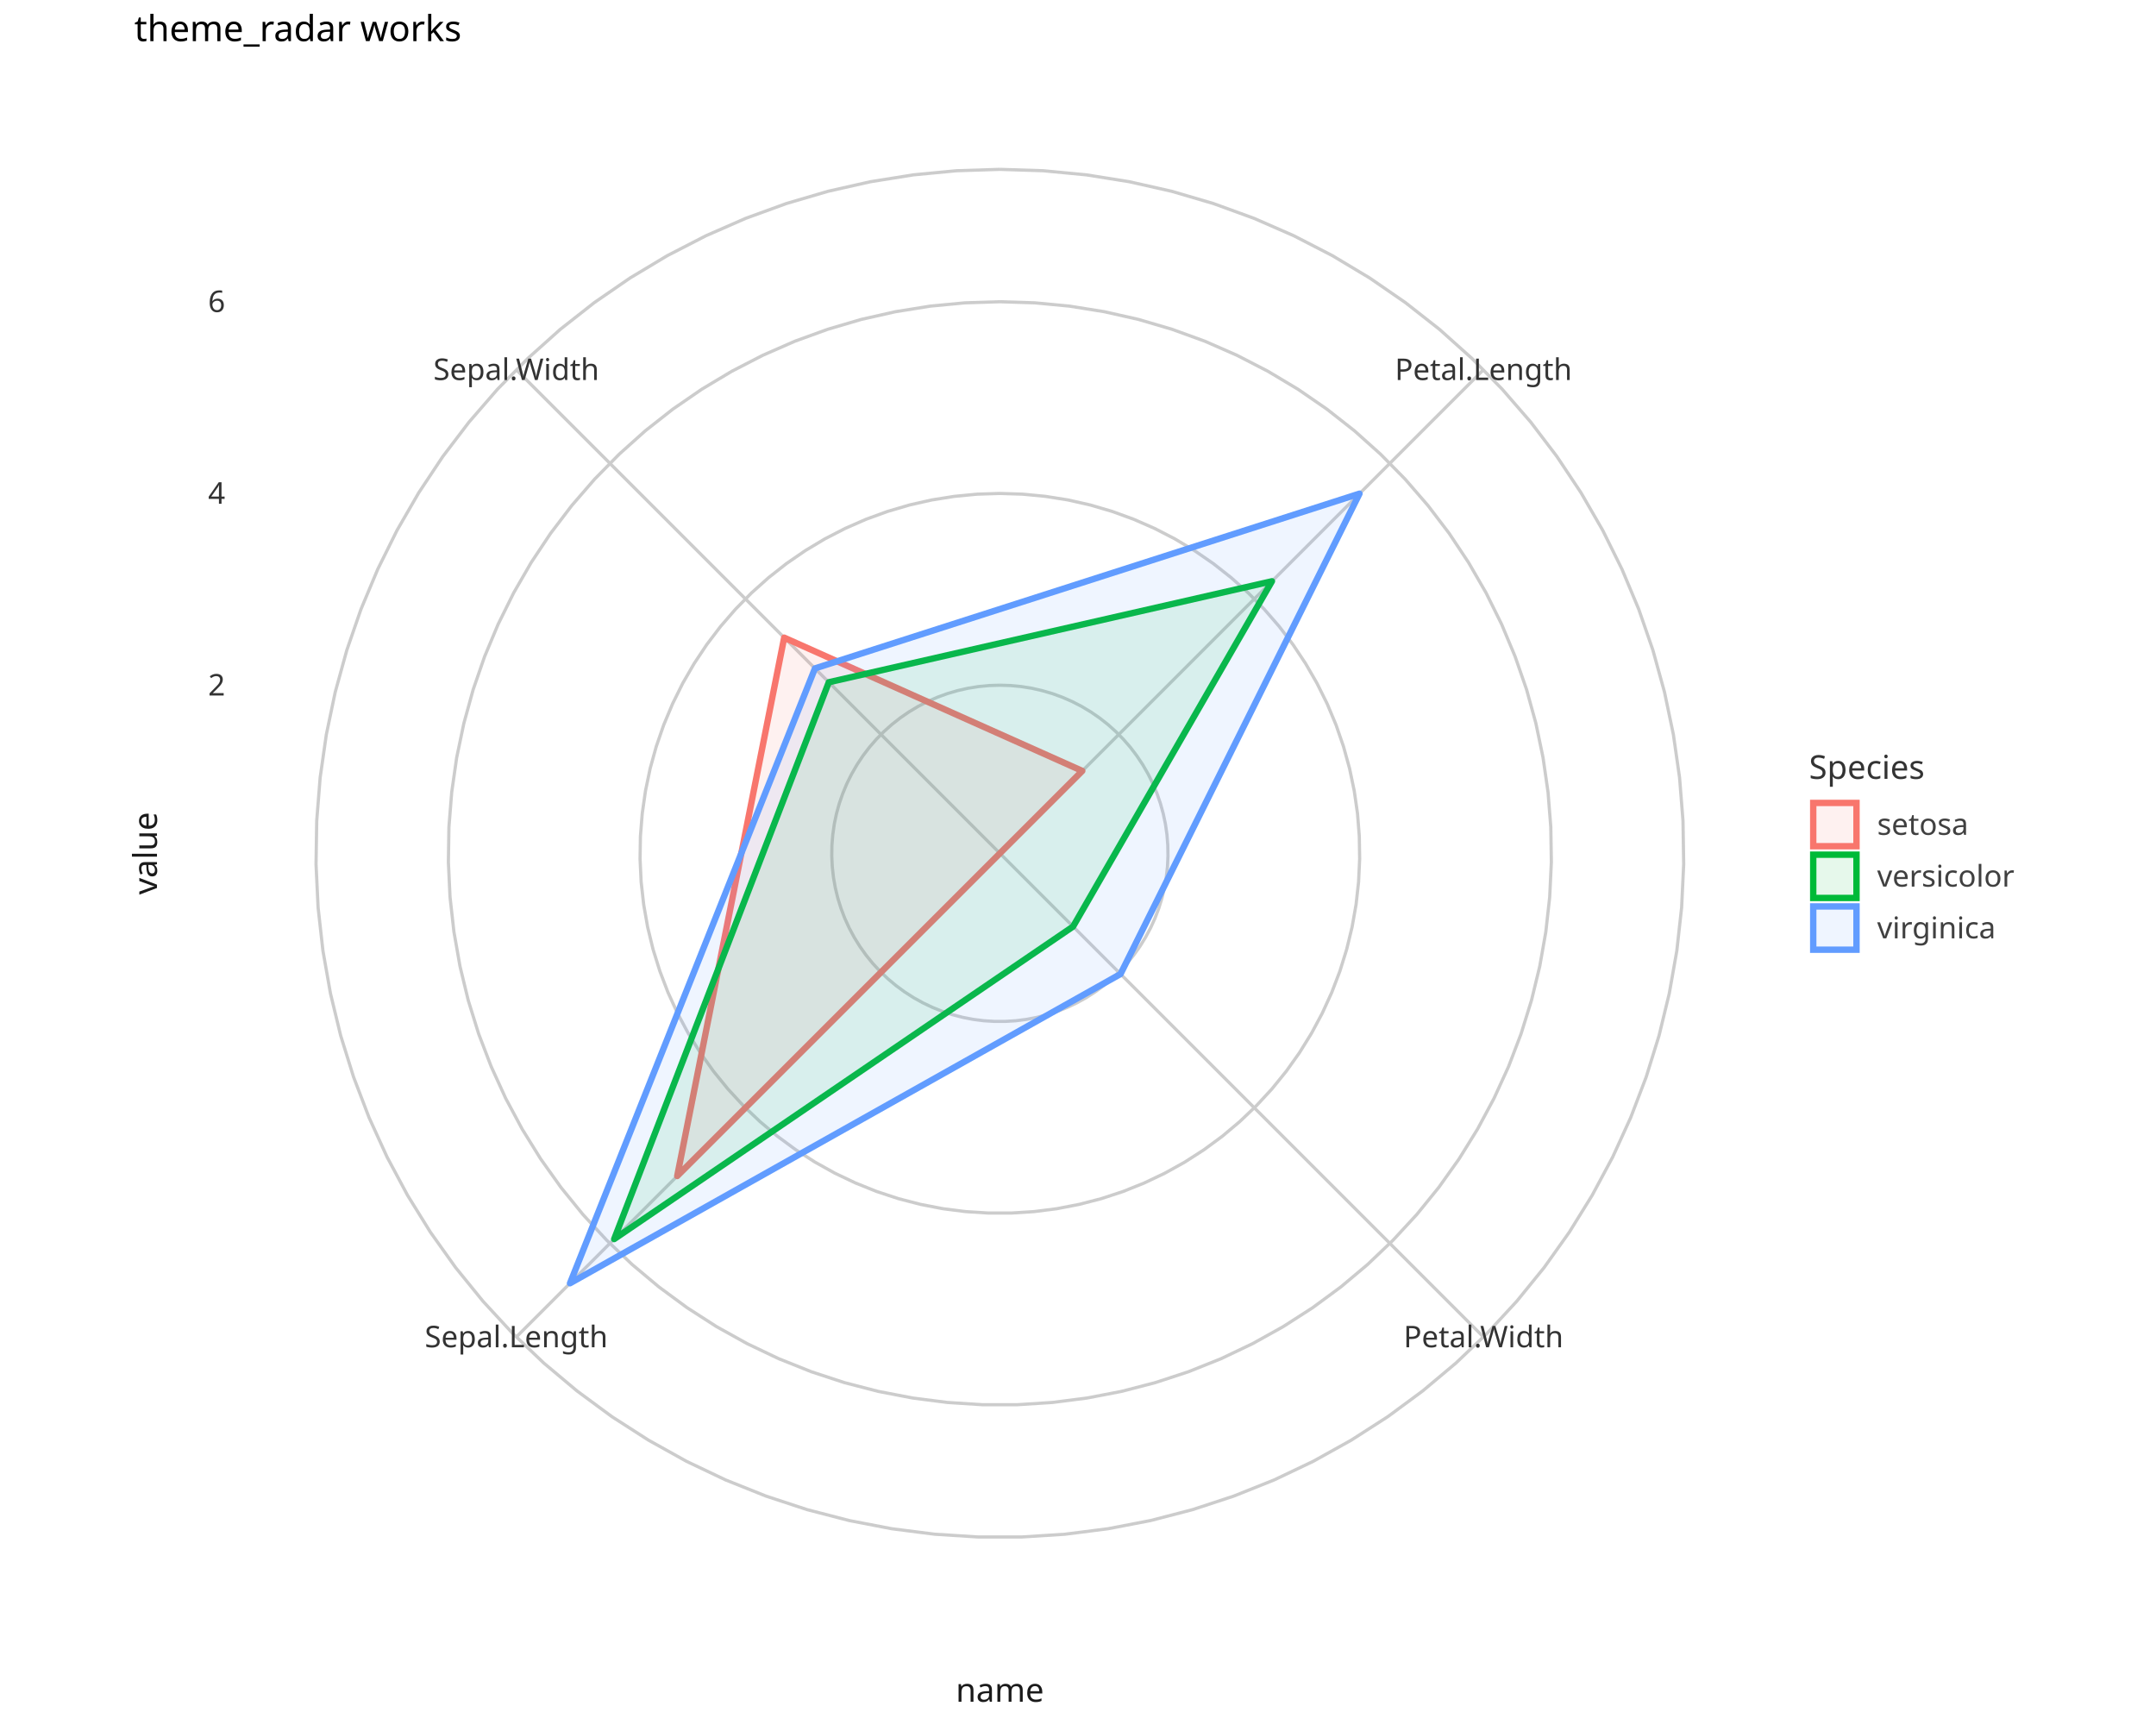
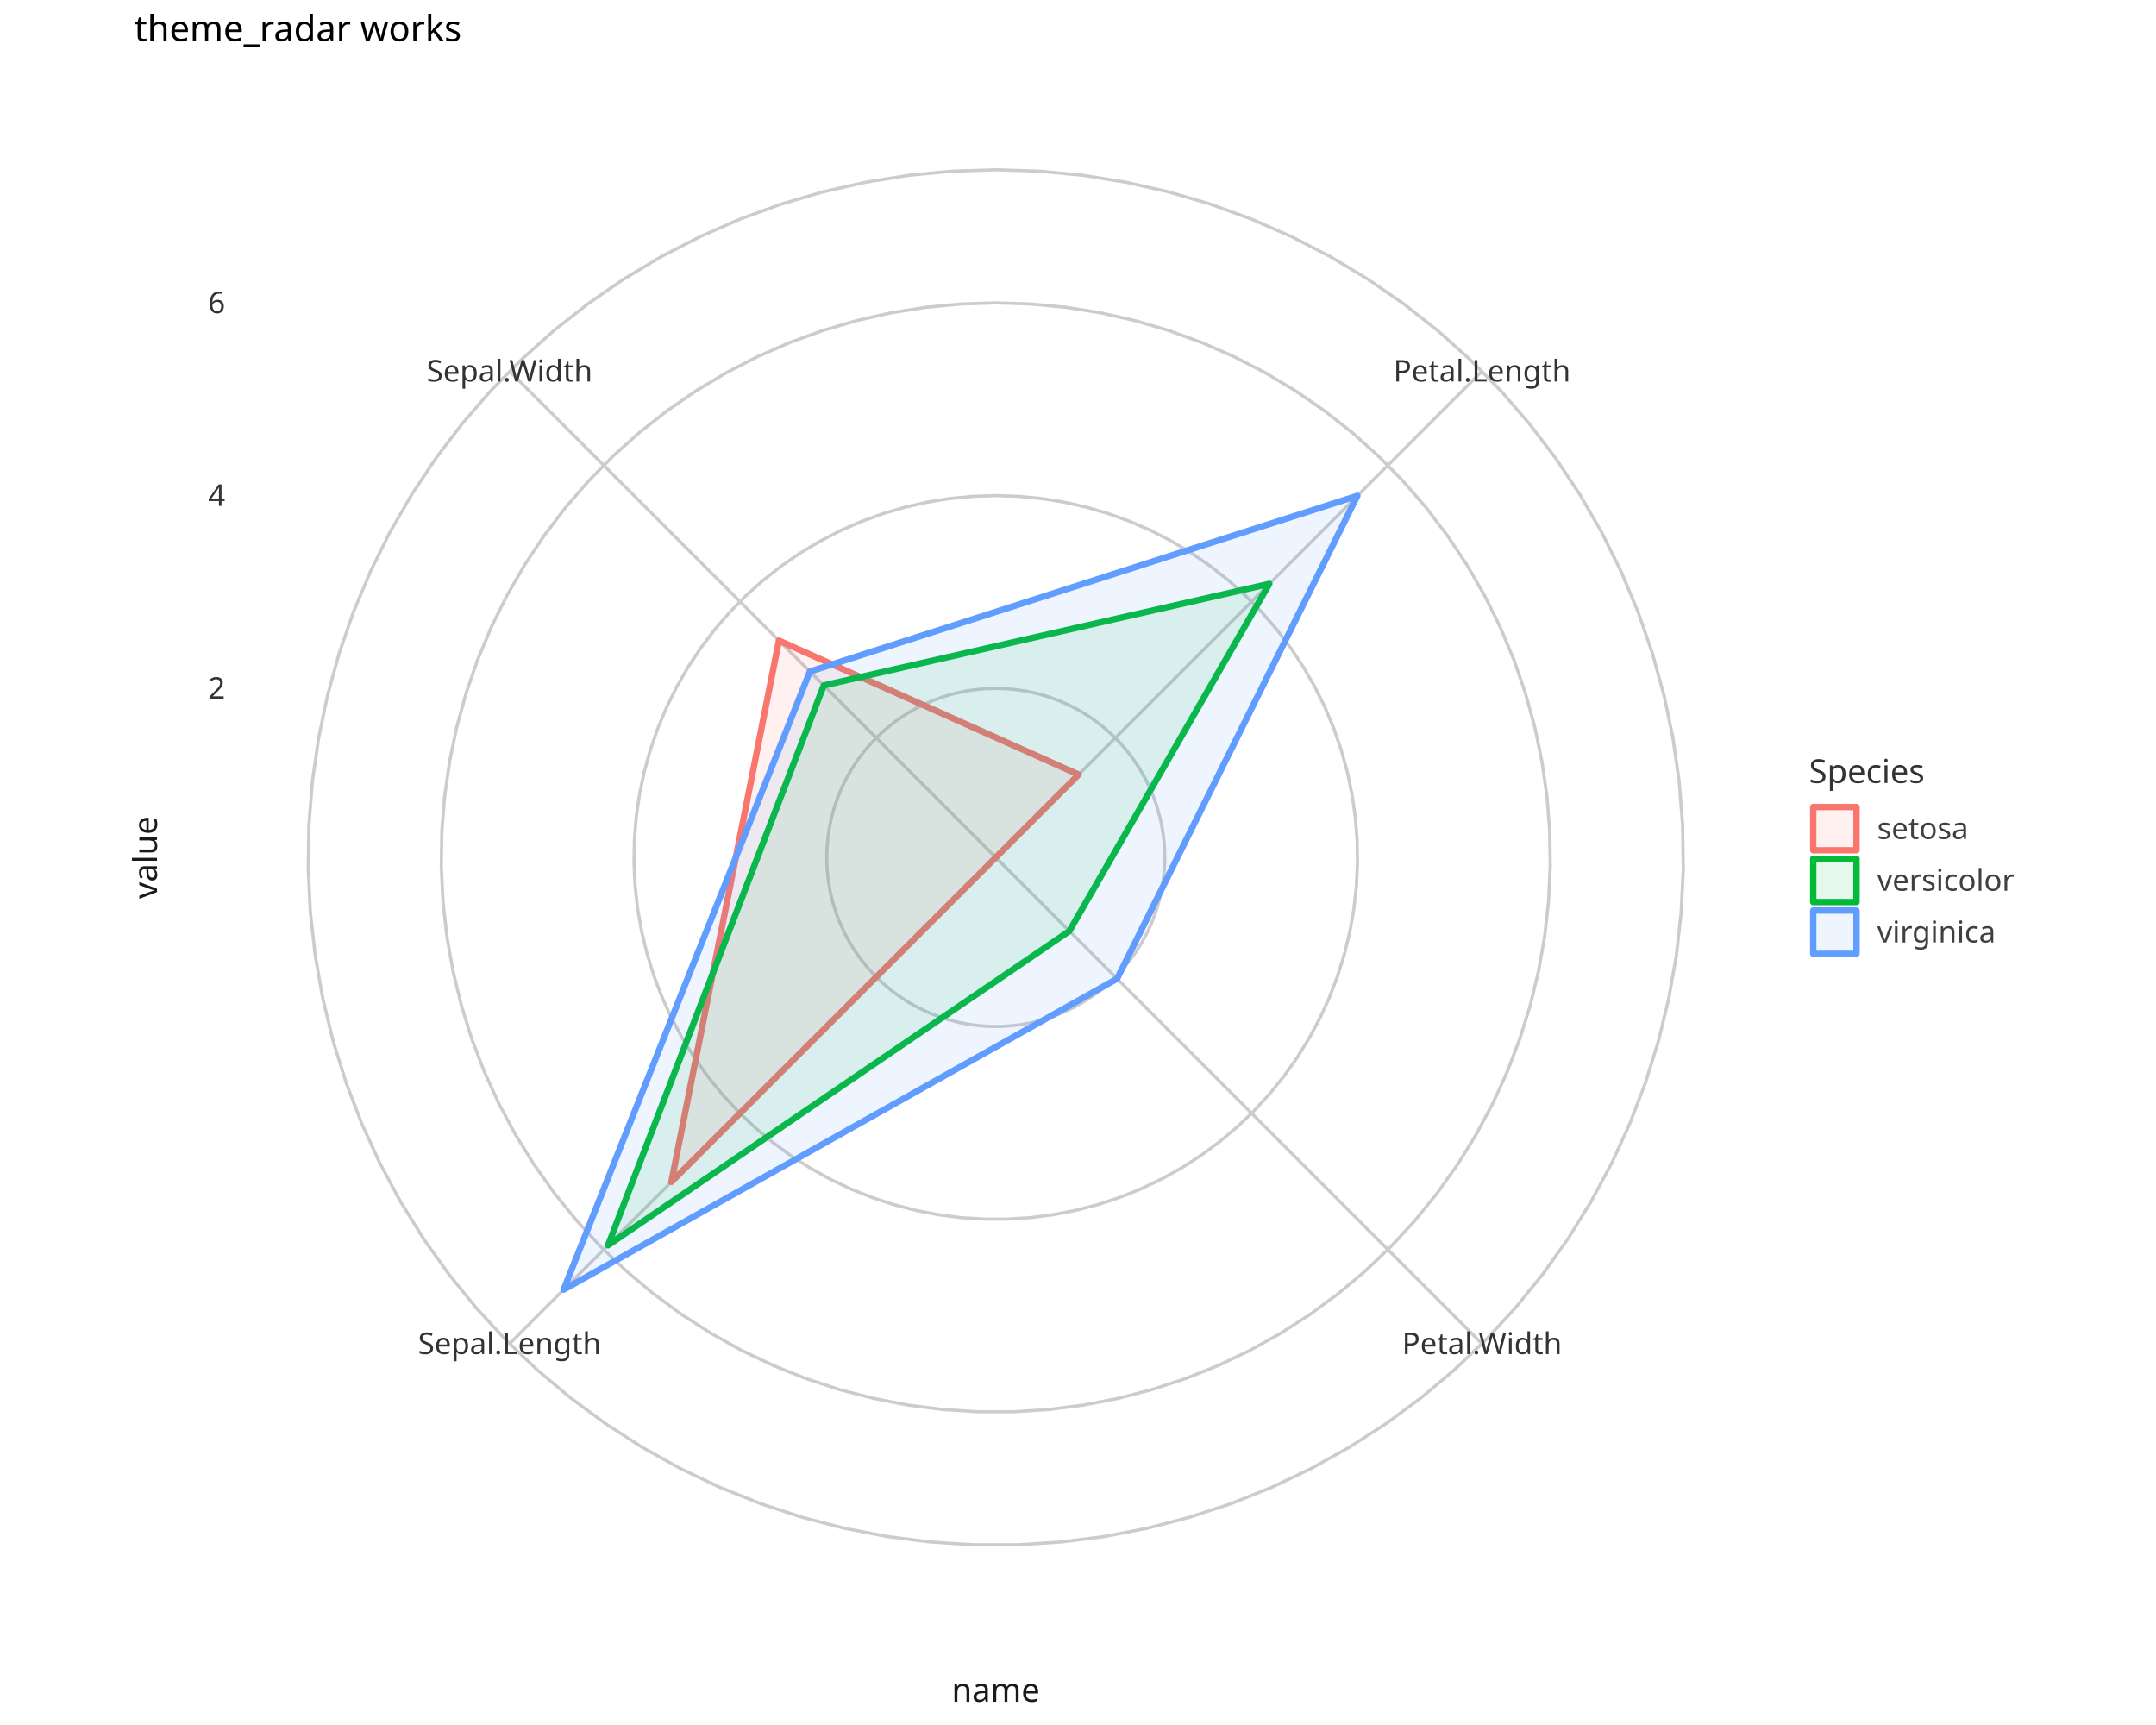
<svg xmlns="http://www.w3.org/2000/svg" class="svglite" data-engine-version="2.0" width="720.00pt" height="576.00pt" viewBox="0 0 720.00 576.00">
  <defs>
    <style type="text/css">
    .svglite line, .svglite polyline, .svglite polygon, .svglite path, .svglite rect, .svglite circle {
      fill: none;
      stroke: #000000;
      stroke-linecap: round;
      stroke-linejoin: round;
      stroke-miterlimit: 10.00;
    }
  </style>
  </defs>
  <rect width="100%" height="100%" style="stroke: none; fill: #FFFFFF;" />
  <defs>
    <clipPath id="cpMC4wMHw3MjAuMDB8MC4wMHw1NzYuMDA=">
      <rect x="0.00" y="0.00" width="720.00" height="576.00" />
    </clipPath>
  </defs>
  <g clip-path="url(#cpMC4wMHw3MjAuMDB8MC4wMHw1NzYuMDA=)">
</g>
  <defs>
    <clipPath id="cpMzkuMzd8NjgwLjYzfDAuMDB8NTc2LjAw">
      <rect x="39.37" y="0.00" width="641.27" height="576.00" />
    </clipPath>
  </defs>
  <g clip-path="url(#cpMzkuMzd8NjgwLjYzfDAuMDB8NTc2LjAw)">
    <rect x="39.37" y="0.00" width="641.27" height="576.00" style="stroke-width: 1.07; stroke: #FFFFFF; fill: #FFFFFF;" />
  </g>
  <g clip-path="url(#cpMC4wMHw3MjAuMDB8MC4wMHw1NzYuMDA=)">
</g>
  <defs>
-     <clipPath id="cpODAuMTR8NTg3LjY4fDMxLjE3fDUzOC43Mg==">
-       <rect x="80.14" y="31.17" width="507.54" height="507.54" />
+     <clipPath id="cpNzcuNDB8NTg3LjY4fDMxLjE3fDU0MS40Ng==">
+       <rect x="77.40" y="31.17" width="510.28" height="510.28" />
    </clipPath>
  </defs>
-   <g clip-path="url(#cpODAuMTR8NTg3LjY4fDMxLjE3fDUzOC43Mg==)">
-     <rect x="80.14" y="31.17" width="507.54" height="507.54" style="stroke-width: 1.07; stroke: none; fill: #FFFFFF;" />
-     <polyline points="333.91,284.94 495.41,123.45 " style="stroke-width: 1.07; stroke: #CCCCCC; stroke-linecap: butt;" />
-     <polyline points="333.91,284.94 495.41,446.44 " style="stroke-width: 1.07; stroke: #CCCCCC; stroke-linecap: butt;" />
-     <polyline points="333.91,284.94 172.41,446.44 " style="stroke-width: 1.07; stroke: #CCCCCC; stroke-linecap: butt;" />
-     <polyline points="333.91,284.94 172.41,123.45 " style="stroke-width: 1.07; stroke: #CCCCCC; stroke-linecap: butt;" />
-     <polyline points="333.91,228.80 337.47,228.91 341.02,229.25 344.53,229.81 348.01,230.60 351.43,231.60 354.78,232.82 358.04,234.25 361.21,235.88 364.26,237.71 367.20,239.73 370.00,241.93 372.65,244.31 375.15,246.85 377.49,249.54 379.64,252.38 381.62,255.34 383.40,258.43 384.98,261.62 386.36,264.91 387.52,268.27 388.47,271.71 389.20,275.19 389.71,278.72 389.99,282.27 390.05,285.83 389.88,289.39 389.48,292.93 388.87,296.44 388.03,299.91 386.97,303.31 385.70,306.64 384.22,309.88 382.53,313.02 380.66,316.05 378.59,318.95 376.34,321.71 373.92,324.33 371.35,326.79 368.62,329.08 365.75,331.19 362.75,333.12 359.64,334.85 356.42,336.38 353.11,337.71 349.73,338.82 346.28,339.71 342.78,340.39 339.25,340.84 335.69,341.06 332.13,341.06 328.57,340.84 325.04,340.39 321.54,339.71 318.09,338.82 314.70,337.71 311.40,336.38 308.18,334.85 305.07,333.12 302.07,331.19 299.20,329.08 296.47,326.79 293.89,324.33 291.47,321.71 289.23,318.95 287.16,316.05 285.28,313.02 283.60,309.88 282.12,306.64 280.85,303.31 279.79,299.91 278.95,296.44 278.33,292.93 277.94,289.39 277.77,285.83 277.82,282.27 278.11,278.72 278.61,275.19 279.34,271.71 280.29,268.27 281.46,264.91 282.83,261.62 284.42,258.43 286.20,255.34 288.17,252.38 290.33,249.54 292.66,246.85 295.16,244.31 297.82,241.93 300.62,239.73 303.55,237.71 306.61,235.88 309.78,234.25 313.04,232.82 316.39,231.60 319.81,230.60 323.28,229.81 326.80,229.25 330.35,228.91 333.91,228.80 " style="stroke-width: 1.07; stroke: #CCCCCC; stroke-linecap: butt;" />
-     <polyline points="333.91,164.77 341.53,165.01 349.12,165.74 356.65,166.94 364.09,168.62 371.41,170.77 378.57,173.38 385.56,176.44 392.33,179.93 398.88,183.85 405.16,188.17 411.15,192.89 416.84,197.97 422.18,203.41 427.18,209.17 431.80,215.24 436.02,221.59 439.83,228.19 443.22,235.02 446.17,242.06 448.66,249.26 450.69,256.61 452.25,264.08 453.34,271.62 453.94,279.23 454.06,286.85 453.70,294.47 452.86,302.05 451.53,309.56 449.73,316.97 447.47,324.25 444.75,331.37 441.58,338.31 437.98,345.03 433.96,351.51 429.54,357.72 424.73,363.64 419.55,369.24 414.03,374.50 408.19,379.41 402.05,383.93 395.64,388.05 388.97,391.76 382.09,395.03 375.01,397.87 367.76,400.25 360.38,402.16 352.90,403.61 345.33,404.57 337.72,405.05 330.10,405.05 322.49,404.57 314.92,403.61 307.43,402.16 300.05,400.25 292.81,397.87 285.73,395.03 278.84,391.76 272.18,388.05 265.76,383.93 259.62,379.41 253.78,374.50 248.26,369.24 243.09,363.64 238.28,357.72 233.86,351.51 229.84,345.03 226.24,338.31 223.07,331.37 220.35,324.25 218.08,316.97 216.28,309.56 214.96,302.05 214.11,294.47 213.75,286.85 213.87,279.23 214.48,271.62 215.56,264.08 217.12,256.61 219.16,249.26 221.65,242.06 224.60,235.02 227.98,228.19 231.80,221.59 236.02,215.24 240.64,209.17 245.63,203.41 250.98,197.97 256.66,192.89 262.66,188.17 268.94,183.85 275.48,179.93 282.26,176.44 289.24,173.38 296.41,170.77 303.73,168.62 311.17,166.94 318.70,165.74 326.29,165.01 333.91,164.77 " style="stroke-width: 1.07; stroke: #CCCCCC; stroke-linecap: butt;" />
-     <polyline points="333.91,100.75 345.59,101.12 357.23,102.23 368.77,104.08 380.17,106.65 391.38,109.95 402.37,113.94 413.07,118.63 423.46,123.99 433.49,129.99 443.12,136.62 452.31,143.84 461.02,151.64 469.22,159.97 476.87,168.80 483.95,178.10 490.42,187.83 496.27,197.95 501.46,208.43 505.97,219.21 509.80,230.25 512.91,241.52 515.30,252.96 516.97,264.53 517.89,276.18 518.08,287.87 517.52,299.54 516.23,311.16 514.20,322.67 511.44,334.03 507.97,345.19 503.80,356.11 498.94,366.74 493.42,377.04 487.26,386.97 480.48,396.49 473.11,405.57 465.18,414.15 456.72,422.22 447.77,429.73 438.36,436.66 428.52,442.98 418.31,448.66 407.76,453.69 396.91,458.03 385.80,461.68 374.49,464.61 363.01,466.82 351.42,468.30 339.75,469.05 328.06,469.05 316.40,468.30 304.81,466.82 293.33,464.61 282.01,461.68 270.91,458.03 260.06,453.69 249.51,448.66 239.29,442.98 229.46,436.66 220.05,429.73 211.09,422.22 202.63,414.15 194.70,405.57 187.33,396.49 180.55,386.97 174.39,377.04 168.87,366.74 164.02,356.11 159.84,345.19 156.37,334.03 153.62,322.67 151.59,311.16 150.29,299.54 149.74,287.87 149.92,276.18 150.85,264.53 152.51,252.96 154.91,241.52 158.02,230.25 161.84,219.21 166.36,208.43 171.55,197.95 177.39,187.83 183.87,178.10 190.95,168.80 198.60,159.97 206.80,151.64 215.51,143.84 224.70,136.62 234.33,129.99 244.35,123.99 254.74,118.63 265.45,113.94 276.43,109.95 287.65,106.65 299.05,104.08 310.59,102.23 322.23,101.12 333.91,100.75 " style="stroke-width: 1.07; stroke: #CCCCCC; stroke-linecap: butt;" />
-     <polyline points="333.91,56.55 348.39,57.01 362.82,58.39 377.13,60.68 391.27,63.87 405.17,67.95 418.79,72.91 432.07,78.72 444.95,85.36 457.39,92.81 469.32,101.03 480.72,109.98 491.52,119.65 501.68,129.98 511.18,140.93 519.95,152.46 527.98,164.53 535.23,177.08 541.66,190.07 547.26,203.43 552.00,217.13 555.86,231.10 558.83,245.28 560.89,259.63 562.04,274.08 562.27,288.57 561.58,303.04 559.98,317.45 557.46,331.72 554.04,345.81 549.74,359.64 544.57,373.18 538.55,386.37 531.70,399.14 524.06,411.46 515.66,423.26 506.52,434.51 496.68,445.16 486.19,455.16 475.09,464.47 463.42,473.07 451.23,480.90 438.56,487.95 425.48,494.18 412.02,499.56 398.25,504.09 384.23,507.73 369.99,510.47 355.62,512.30 341.15,513.22 326.66,513.22 312.20,512.30 297.82,510.47 283.59,507.73 269.56,504.09 255.79,499.56 242.34,494.18 229.25,487.95 216.59,480.90 204.39,473.07 192.72,464.47 181.62,455.16 171.13,445.16 161.30,434.51 152.16,423.26 143.75,411.46 136.11,399.14 129.27,386.37 123.25,373.18 118.08,359.64 113.77,345.81 110.36,331.72 107.84,317.45 106.23,303.04 105.54,288.57 105.77,274.08 106.92,259.63 108.98,245.28 111.95,231.10 115.81,217.13 120.55,203.43 126.15,190.07 132.59,177.08 139.84,164.53 147.86,152.46 156.64,140.93 166.13,129.98 176.30,119.65 187.10,109.98 198.49,101.03 210.43,92.81 222.86,85.36 235.75,78.72 249.02,72.91 262.64,67.95 276.55,63.87 290.68,60.68 305.00,58.39 319.42,57.01 333.91,56.55 " style="stroke-width: 1.07; stroke: #CCCCCC; stroke-linecap: butt;" />
-     <polygon points="226.16,392.69 261.88,212.92 361.43,257.42 333.91,284.94 " style="stroke-width: 2.13; stroke: #F8766D; stroke-linecap: butt; fill: #F8766D; fill-opacity: 0.10;" />
-     <polygon points="205.11,413.74 276.78,227.81 424.77,194.09 358.35,309.39 " style="stroke-width: 2.13; stroke: #00BA38; stroke-linecap: butt; fill: #00BA38; fill-opacity: 0.10;" />
-     <polygon points="190.35,428.50 272.16,223.19 454.01,164.84 374.20,325.24 " style="stroke-width: 2.13; stroke: #619CFF; stroke-linecap: butt; fill: #619CFF; fill-opacity: 0.10;" />
-     <text x="495.41" y="126.89" text-anchor="middle" style="font-size: 10.00px; fill: #333333; font-family: sans;" textLength="56.16px" lengthAdjust="spacingAndGlyphs">Petal.Length</text>
-     <text x="495.41" y="449.88" text-anchor="middle" style="font-size: 10.00px; fill: #333333; font-family: sans;" textLength="51.13px" lengthAdjust="spacingAndGlyphs">Petal.Width</text>
-     <text x="172.41" y="449.88" text-anchor="middle" style="font-size: 10.00px; fill: #333333; font-family: sans;" textLength="58.94px" lengthAdjust="spacingAndGlyphs">Sepal.Length</text>
-     <text x="172.41" y="126.89" text-anchor="middle" style="font-size: 10.00px; fill: #333333; font-family: sans;" textLength="53.92px" lengthAdjust="spacingAndGlyphs">Sepal.Width</text>
+   <g clip-path="url(#cpNzcuNDB8NTg3LjY4fDMxLjE3fDU0MS40Ng==)">
+     <rect x="77.40" y="31.17" width="510.28" height="510.28" style="stroke-width: 1.07; stroke: none; fill: #FFFFFF;" />
+     <polyline points="332.54,286.31 494.91,123.94 " style="stroke-width: 1.07; stroke: #CCCCCC; stroke-linecap: butt;" />
+     <polyline points="332.54,286.31 494.91,448.68 " style="stroke-width: 1.07; stroke: #CCCCCC; stroke-linecap: butt;" />
+     <polyline points="332.54,286.31 170.17,448.68 " style="stroke-width: 1.07; stroke: #CCCCCC; stroke-linecap: butt;" />
+     <polyline points="332.54,286.31 170.17,123.94 " style="stroke-width: 1.07; stroke: #CCCCCC; stroke-linecap: butt;" />
+     <polyline points="332.54,229.86 336.12,229.98 339.68,230.32 343.22,230.88 346.72,231.67 350.15,232.68 353.52,233.91 356.80,235.34 359.98,236.98 363.06,238.82 366.01,240.86 368.82,243.07 371.49,245.46 374.01,248.01 376.35,250.72 378.52,253.57 380.51,256.55 382.30,259.65 383.89,262.86 385.27,266.17 386.44,269.55 387.40,273.01 388.13,276.51 388.64,280.06 388.93,283.63 388.98,287.21 388.81,290.79 388.41,294.35 387.79,297.88 386.95,301.36 385.88,304.78 384.61,308.12 383.12,311.38 381.43,314.54 379.54,317.58 377.46,320.50 375.20,323.28 372.77,325.91 370.18,328.39 367.43,330.69 364.55,332.81 361.54,334.75 358.41,336.49 355.17,338.03 351.85,339.36 348.44,340.48 344.97,341.38 341.46,342.06 337.90,342.51 334.33,342.74 330.75,342.74 327.17,342.51 323.62,342.06 320.10,341.38 316.63,340.48 313.23,339.36 309.91,338.03 306.67,336.49 303.54,334.75 300.53,332.81 297.64,330.69 294.90,328.39 292.31,325.91 289.88,323.28 287.62,320.50 285.54,317.58 283.65,314.54 281.96,311.38 280.47,308.12 279.19,304.78 278.13,301.36 277.28,297.88 276.66,294.35 276.26,290.79 276.09,287.21 276.15,283.63 276.43,280.06 276.94,276.51 277.68,273.01 278.63,269.55 279.80,266.17 281.19,262.86 282.78,259.65 284.57,256.55 286.55,253.57 288.72,250.72 291.07,248.01 293.58,245.46 296.25,243.07 299.07,240.86 302.02,238.82 305.09,236.98 308.28,235.34 311.56,233.91 314.92,232.68 318.36,231.67 321.85,230.88 325.39,230.32 328.96,229.98 332.54,229.86 " style="stroke-width: 1.07; stroke: #CCCCCC; stroke-linecap: butt;" />
+     <polyline points="332.54,165.49 340.20,165.74 347.83,166.47 355.40,167.68 362.88,169.37 370.24,171.53 377.44,174.15 384.47,177.22 391.28,180.74 397.86,184.67 404.17,189.02 410.20,193.76 415.91,198.87 421.29,204.34 426.31,210.13 430.96,216.23 435.20,222.61 439.04,229.25 442.44,236.12 445.40,243.20 447.91,250.44 449.95,257.83 451.52,265.33 452.61,272.92 453.22,280.57 453.34,288.23 452.98,295.89 452.13,303.51 450.80,311.06 448.99,318.51 446.71,325.83 443.98,332.99 440.79,339.97 437.17,346.72 433.13,353.24 428.68,359.48 423.85,365.43 418.65,371.07 413.10,376.36 407.22,381.28 401.05,385.83 394.60,389.98 387.90,393.70 380.98,397.00 373.86,399.85 366.58,402.24 359.16,404.17 351.63,405.62 344.02,406.59 336.37,407.07 328.70,407.07 321.05,406.59 313.45,405.62 305.92,404.17 298.50,402.24 291.22,399.85 284.10,397.00 277.18,393.70 270.48,389.98 264.03,385.83 257.85,381.28 251.98,376.36 246.43,371.07 241.23,365.43 236.39,359.48 231.95,353.24 227.91,346.72 224.28,339.97 221.10,332.99 218.36,325.83 216.09,318.51 214.28,311.06 212.95,303.51 212.10,295.89 211.73,288.23 211.86,280.57 212.46,272.92 213.55,265.33 215.12,257.83 217.17,250.44 219.67,243.20 222.64,236.12 226.04,229.25 229.87,222.61 234.12,216.23 238.76,210.13 243.78,204.34 249.16,198.87 254.88,193.76 260.90,189.02 267.22,184.67 273.80,180.74 280.61,177.22 287.63,174.15 294.84,171.53 302.19,169.37 309.67,167.68 317.24,166.47 324.88,165.74 332.54,165.49 " style="stroke-width: 1.07; stroke: #CCCCCC; stroke-linecap: butt;" />
+     <polyline points="332.54,101.13 344.28,101.50 355.98,102.62 367.59,104.47 379.05,107.06 390.32,110.37 401.37,114.39 412.13,119.10 422.58,124.49 432.66,130.52 442.34,137.19 451.57,144.45 460.33,152.29 468.58,160.66 476.27,169.54 483.39,178.89 489.90,188.68 495.77,198.85 500.99,209.38 505.53,220.22 509.37,231.33 512.51,242.65 514.91,254.16 516.59,265.79 517.52,277.50 517.70,289.25 517.14,300.99 515.84,312.67 513.80,324.24 511.03,335.66 507.54,346.88 503.35,357.86 498.47,368.55 492.92,378.91 486.72,388.89 479.90,398.47 472.49,407.59 464.52,416.22 456.02,424.33 447.01,431.88 437.55,438.85 427.67,445.20 417.40,450.92 406.79,455.97 395.88,460.33 384.71,464.00 373.34,466.95 361.80,469.18 350.14,470.66 338.41,471.41 326.66,471.41 314.93,470.66 303.28,469.18 291.74,466.95 280.36,464.00 269.20,460.33 258.29,455.97 247.68,450.92 237.41,445.20 227.53,438.85 218.06,431.88 209.06,424.33 200.56,416.22 192.58,407.59 185.17,398.47 178.36,388.89 172.16,378.91 166.61,368.55 161.73,357.86 157.53,346.88 154.05,335.66 151.28,324.24 149.23,312.67 147.93,300.99 147.37,289.25 147.56,277.50 148.49,265.79 150.16,254.16 152.57,242.65 155.70,231.33 159.54,220.22 164.08,209.38 169.30,198.85 175.18,188.68 181.69,178.89 188.80,169.54 196.50,160.66 204.74,152.29 213.50,144.45 222.74,137.19 232.42,130.52 242.50,124.49 252.95,119.10 263.71,114.39 274.75,110.37 286.03,107.06 297.49,104.47 309.09,102.62 320.79,101.50 332.54,101.13 " style="stroke-width: 1.07; stroke: #CCCCCC; stroke-linecap: butt;" />
+     <polyline points="332.54,56.69 347.10,57.15 361.61,58.53 376.00,60.84 390.21,64.05 404.19,68.15 417.88,73.14 431.23,78.98 444.18,85.65 456.68,93.14 468.69,101.40 480.14,110.41 491.00,120.13 501.22,130.51 510.76,141.52 519.59,153.12 527.66,165.25 534.94,177.87 541.41,190.92 547.04,204.36 551.81,218.13 555.69,232.18 558.68,246.44 560.75,260.86 561.90,275.39 562.14,289.96 561.44,304.51 559.83,318.99 557.30,333.34 553.86,347.50 549.54,361.42 544.34,375.03 538.28,388.28 531.40,401.13 523.72,413.51 515.27,425.38 506.08,436.69 496.19,447.39 485.65,457.45 474.48,466.81 462.75,475.45 450.49,483.33 437.76,490.41 424.60,496.68 411.08,502.09 397.23,506.64 383.13,510.30 368.82,513.06 354.37,514.90 339.82,515.83 325.25,515.83 310.71,514.90 296.26,513.06 281.95,510.30 267.84,506.64 254.00,502.09 240.47,496.68 227.32,490.41 214.58,483.33 202.33,475.45 190.59,466.81 179.43,457.45 168.88,447.39 159.00,436.69 149.81,425.38 141.36,413.51 133.68,401.13 126.79,388.28 120.74,375.03 115.54,361.42 111.21,347.50 107.78,333.34 105.25,318.99 103.63,304.51 102.94,289.96 103.17,275.39 104.33,260.86 106.40,246.44 109.38,232.18 113.27,218.13 118.03,204.36 123.66,190.92 130.13,177.87 137.42,165.25 145.49,153.12 154.31,141.52 163.86,130.51 174.08,120.13 184.94,110.41 196.39,101.40 208.39,93.14 220.89,85.65 233.85,78.98 247.19,73.14 260.89,68.15 274.87,64.05 289.08,60.84 303.47,58.53 317.97,57.15 332.54,56.69 " style="stroke-width: 1.07; stroke: #CCCCCC; stroke-linecap: butt;" />
+     <polygon points="224.21,394.64 260.12,213.90 360.21,258.64 332.54,286.31 " style="stroke-width: 2.13; stroke: #F8766D; stroke-linecap: butt; fill: #F8766D; fill-opacity: 0.10;" />
+     <polygon points="203.05,415.81 275.10,228.87 423.89,194.96 357.12,310.89 " style="stroke-width: 2.13; stroke: #00BA38; stroke-linecap: butt; fill: #00BA38; fill-opacity: 0.10;" />
+     <polygon points="188.21,430.64 270.46,224.23 453.29,165.56 373.05,326.82 " style="stroke-width: 2.13; stroke: #619CFF; stroke-linecap: butt; fill: #619CFF; fill-opacity: 0.10;" />
+     <text x="494.91" y="127.38" text-anchor="middle" style="font-size: 10.00px; fill: #333333; font-family: sans;" textLength="56.16px" lengthAdjust="spacingAndGlyphs">Petal.Length</text>
+     <text x="494.91" y="452.13" text-anchor="middle" style="font-size: 10.00px; fill: #333333; font-family: sans;" textLength="51.13px" lengthAdjust="spacingAndGlyphs">Petal.Width</text>
+     <text x="170.17" y="452.13" text-anchor="middle" style="font-size: 10.00px; fill: #333333; font-family: sans;" textLength="58.94px" lengthAdjust="spacingAndGlyphs">Sepal.Length</text>
+     <text x="170.17" y="127.38" text-anchor="middle" style="font-size: 10.00px; fill: #333333; font-family: sans;" textLength="53.92px" lengthAdjust="spacingAndGlyphs">Sepal.Width</text>
  </g>
  <g clip-path="url(#cpMC4wMHw3MjAuMDB8MC4wMHw1NzYuMDA=)">
-     <text x="75.21" y="232.24" text-anchor="end" style="font-size: 10.00px; fill: #333333; font-family: sans;" textLength="5.56px" lengthAdjust="spacingAndGlyphs">2</text>
-     <text x="75.21" y="168.21" text-anchor="end" style="font-size: 10.00px; fill: #333333; font-family: sans;" textLength="5.56px" lengthAdjust="spacingAndGlyphs">4</text>
-     <text x="75.21" y="104.19" text-anchor="end" style="font-size: 10.00px; fill: #333333; font-family: sans;" textLength="5.56px" lengthAdjust="spacingAndGlyphs">6</text>
-     <text x="333.91" y="568.24" text-anchor="middle" style="font-size: 11.00px; fill: #1A1A1A; font-family: sans;" textLength="27.52px" lengthAdjust="spacingAndGlyphs">name</text>
-     <text transform="translate(52.42,284.94) rotate(-90)" text-anchor="middle" style="font-size: 11.00px; fill: #1A1A1A; font-family: sans;" textLength="26.30px" lengthAdjust="spacingAndGlyphs">value</text>
-     <rect x="598.64" y="245.88" width="76.52" height="78.13" style="stroke-width: 1.07; stroke: none; fill: #FFFFFF;" />
-     <text x="604.12" y="260.07" style="font-size: 11.00px; fill: #333333; font-family: sans;" textLength="39.14px" lengthAdjust="spacingAndGlyphs">Species</text>
-     <rect x="605.53" y="268.11" width="14.45" height="14.45" style="stroke-width: 2.13; stroke: #F8766D; stroke-linecap: butt; stroke-linejoin: miter; fill: #F8766D; fill-opacity: 0.10;" />
-     <rect x="605.53" y="285.39" width="14.45" height="14.45" style="stroke-width: 2.13; stroke: #00BA38; stroke-linecap: butt; stroke-linejoin: miter; fill: #00BA38; fill-opacity: 0.10;" />
-     <rect x="605.53" y="302.67" width="14.45" height="14.45" style="stroke-width: 2.13; stroke: #619CFF; stroke-linecap: butt; stroke-linejoin: miter; fill: #619CFF; fill-opacity: 0.10;" />
-     <text x="626.88" y="278.77" style="font-size: 10.00px; fill: #404040; font-family: sans;" textLength="29.47px" lengthAdjust="spacingAndGlyphs">setosa</text>
-     <text x="626.88" y="296.05" style="font-size: 10.00px; fill: #404040; font-family: sans;" textLength="42.80px" lengthAdjust="spacingAndGlyphs">versicolor</text>
-     <text x="626.88" y="313.33" style="font-size: 10.00px; fill: #404040; font-family: sans;" textLength="36.68px" lengthAdjust="spacingAndGlyphs">virginica</text>
+     <text x="75.21" y="233.30" text-anchor="end" style="font-size: 10.00px; fill: #333333; font-family: sans;" textLength="5.56px" lengthAdjust="spacingAndGlyphs">2</text>
+     <text x="75.21" y="168.94" text-anchor="end" style="font-size: 10.00px; fill: #333333; font-family: sans;" textLength="5.56px" lengthAdjust="spacingAndGlyphs">4</text>
+     <text x="75.21" y="104.57" text-anchor="end" style="font-size: 10.00px; fill: #333333; font-family: sans;" textLength="5.56px" lengthAdjust="spacingAndGlyphs">6</text>
+     <text x="332.54" y="568.24" text-anchor="middle" style="font-size: 11.00px; fill: #1A1A1A; font-family: sans;" textLength="27.52px" lengthAdjust="spacingAndGlyphs">name</text>
+     <text transform="translate(52.42,286.31) rotate(-90)" text-anchor="middle" style="font-size: 11.00px; fill: #1A1A1A; font-family: sans;" textLength="26.30px" lengthAdjust="spacingAndGlyphs">value</text>
+     <rect x="598.64" y="247.25" width="76.52" height="78.13" style="stroke-width: 1.07; stroke: none; fill: #FFFFFF;" />
+     <text x="604.12" y="261.44" style="font-size: 11.00px; fill: #333333; font-family: sans;" textLength="39.14px" lengthAdjust="spacingAndGlyphs">Species</text>
+     <rect x="605.53" y="269.48" width="14.45" height="14.45" style="stroke-width: 2.13; stroke: #F8766D; stroke-linecap: butt; fill: #F8766D; fill-opacity: 0.10;" />
+     <rect x="605.53" y="286.76" width="14.45" height="14.45" style="stroke-width: 2.13; stroke: #00BA38; stroke-linecap: butt; fill: #00BA38; fill-opacity: 0.10;" />
+     <rect x="605.53" y="304.04" width="14.45" height="14.45" style="stroke-width: 2.13; stroke: #619CFF; stroke-linecap: butt; fill: #619CFF; fill-opacity: 0.10;" />
+     <text x="626.88" y="280.14" style="font-size: 10.00px; fill: #404040; font-family: sans;" textLength="29.47px" lengthAdjust="spacingAndGlyphs">setosa</text>
+     <text x="626.88" y="297.42" style="font-size: 10.00px; fill: #404040; font-family: sans;" textLength="42.80px" lengthAdjust="spacingAndGlyphs">versicolor</text>
+     <text x="626.88" y="314.70" style="font-size: 10.00px; fill: #404040; font-family: sans;" textLength="36.68px" lengthAdjust="spacingAndGlyphs">virginica</text>
    <text x="44.85" y="13.74" style="font-size: 12.00px; font-family: sans;" textLength="102.73px" lengthAdjust="spacingAndGlyphs">theme_radar works</text>
  </g>
</svg>
